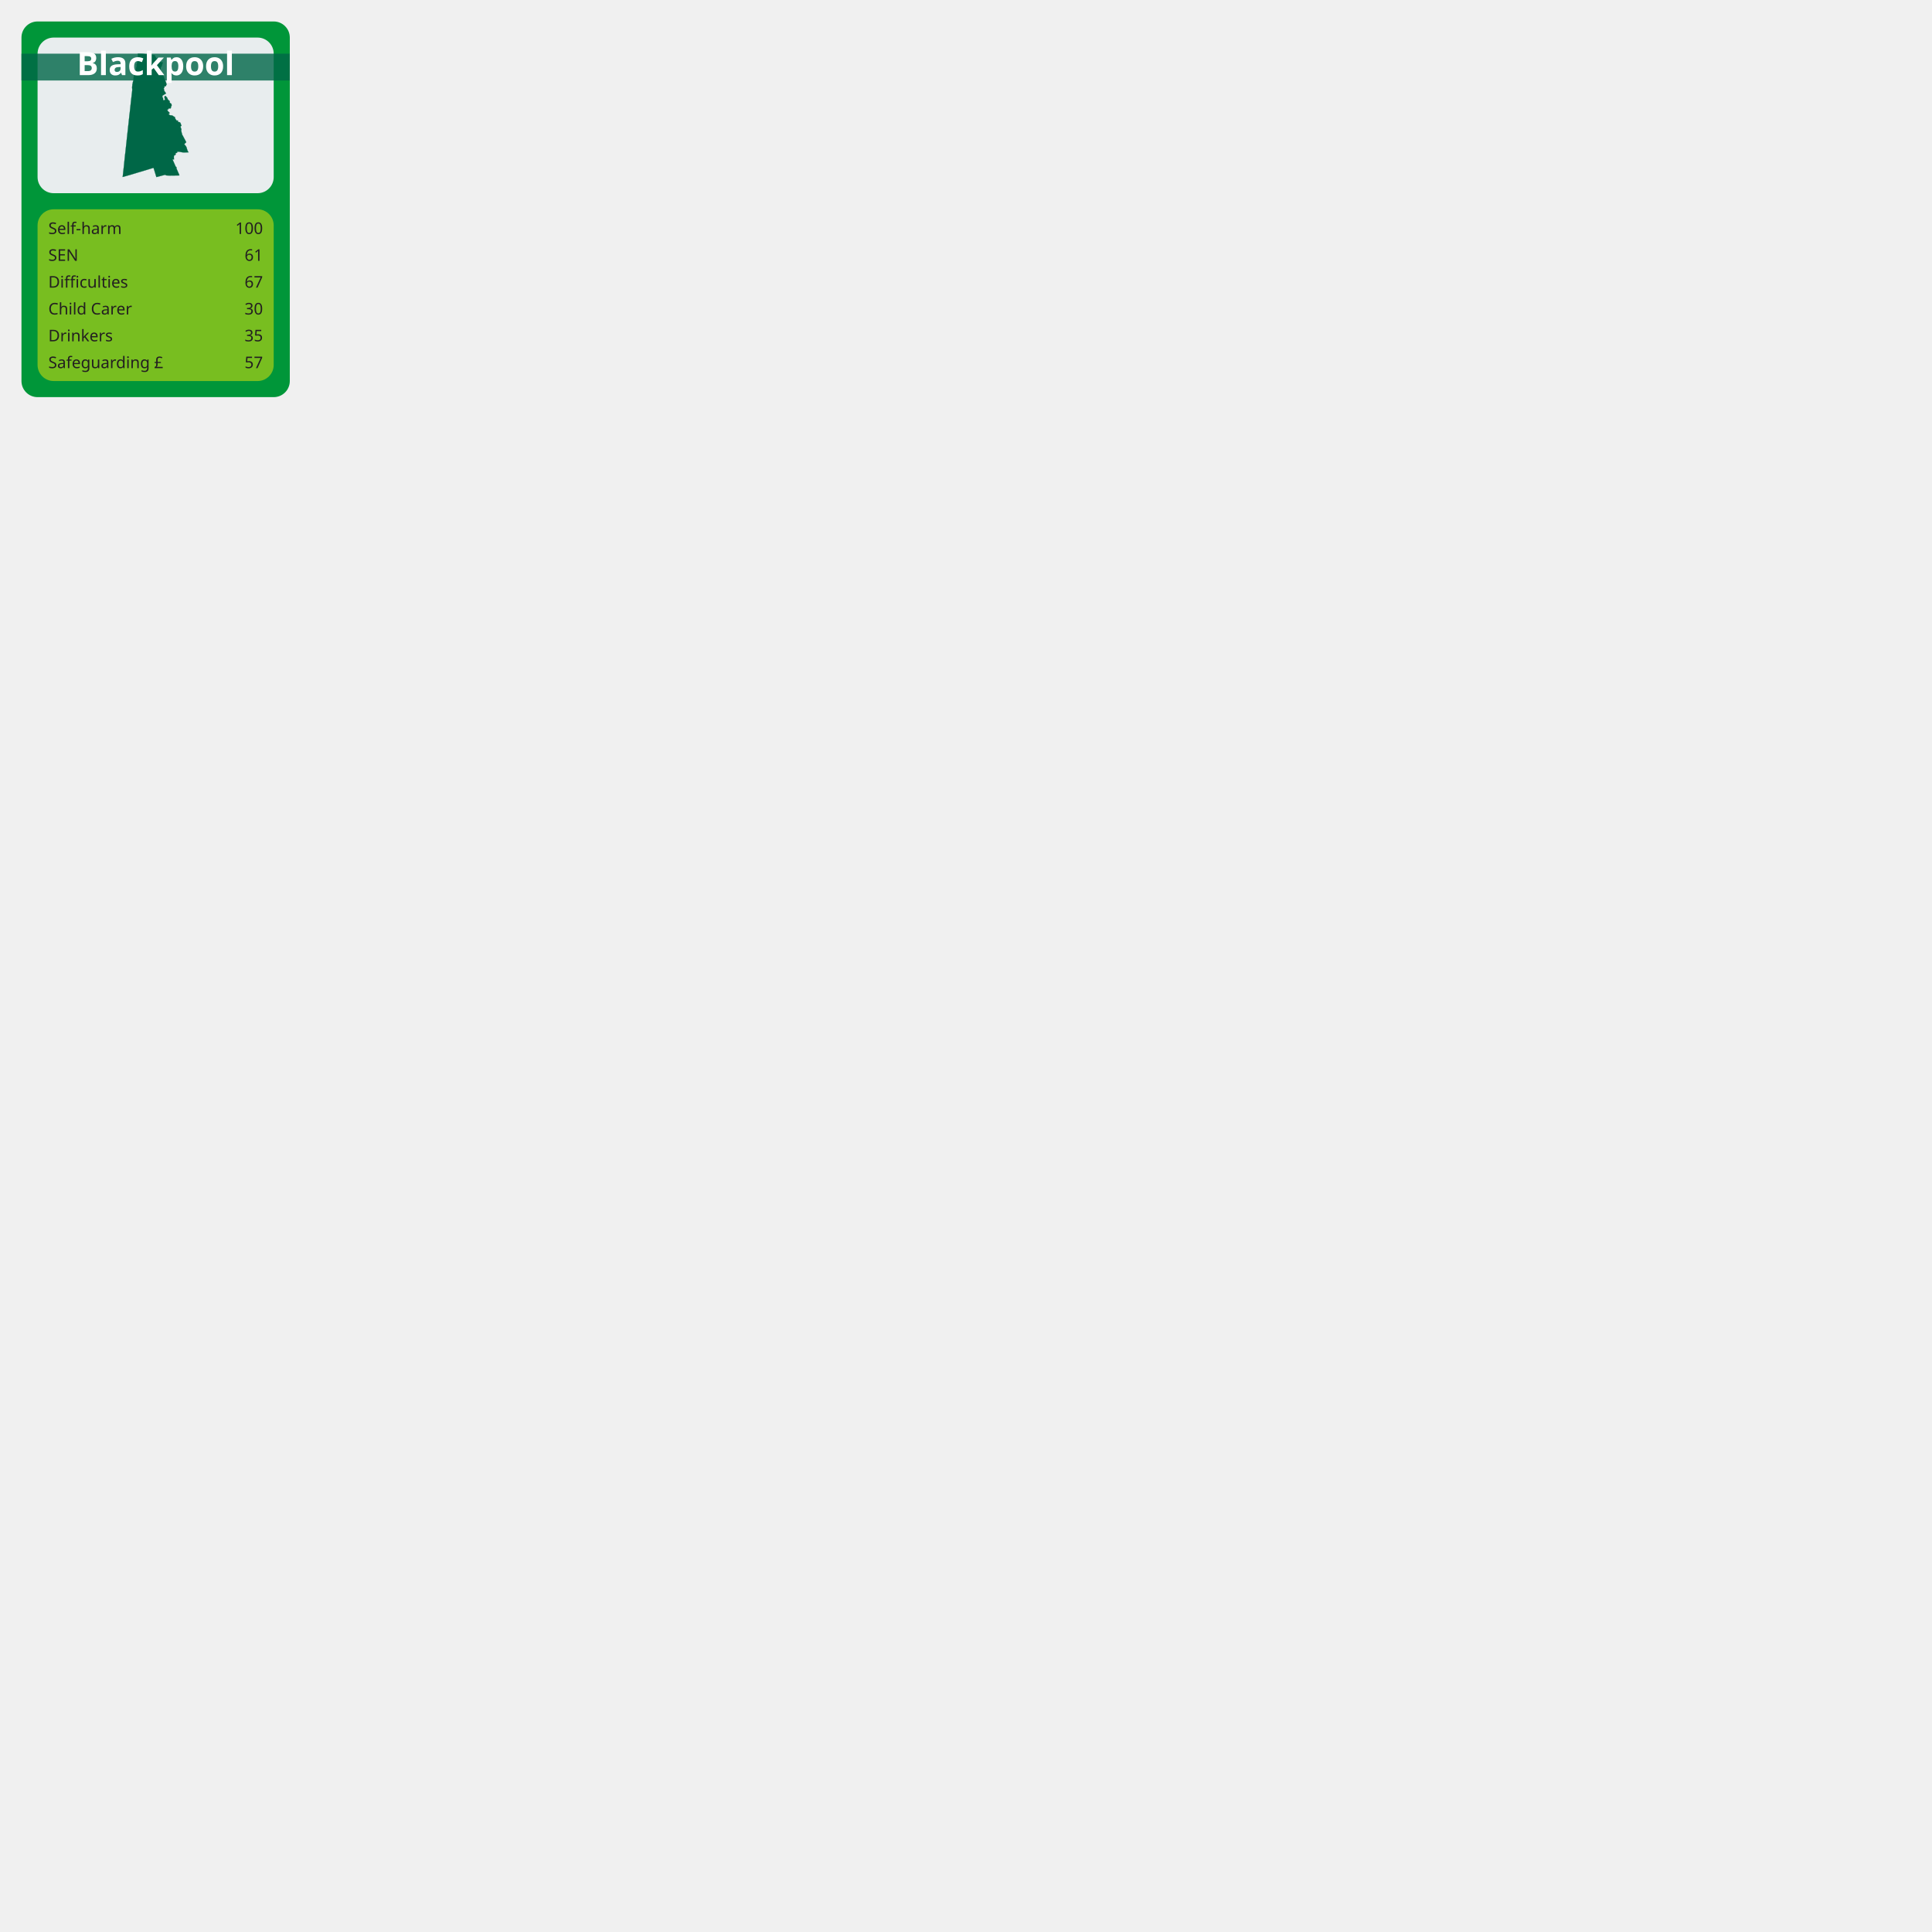
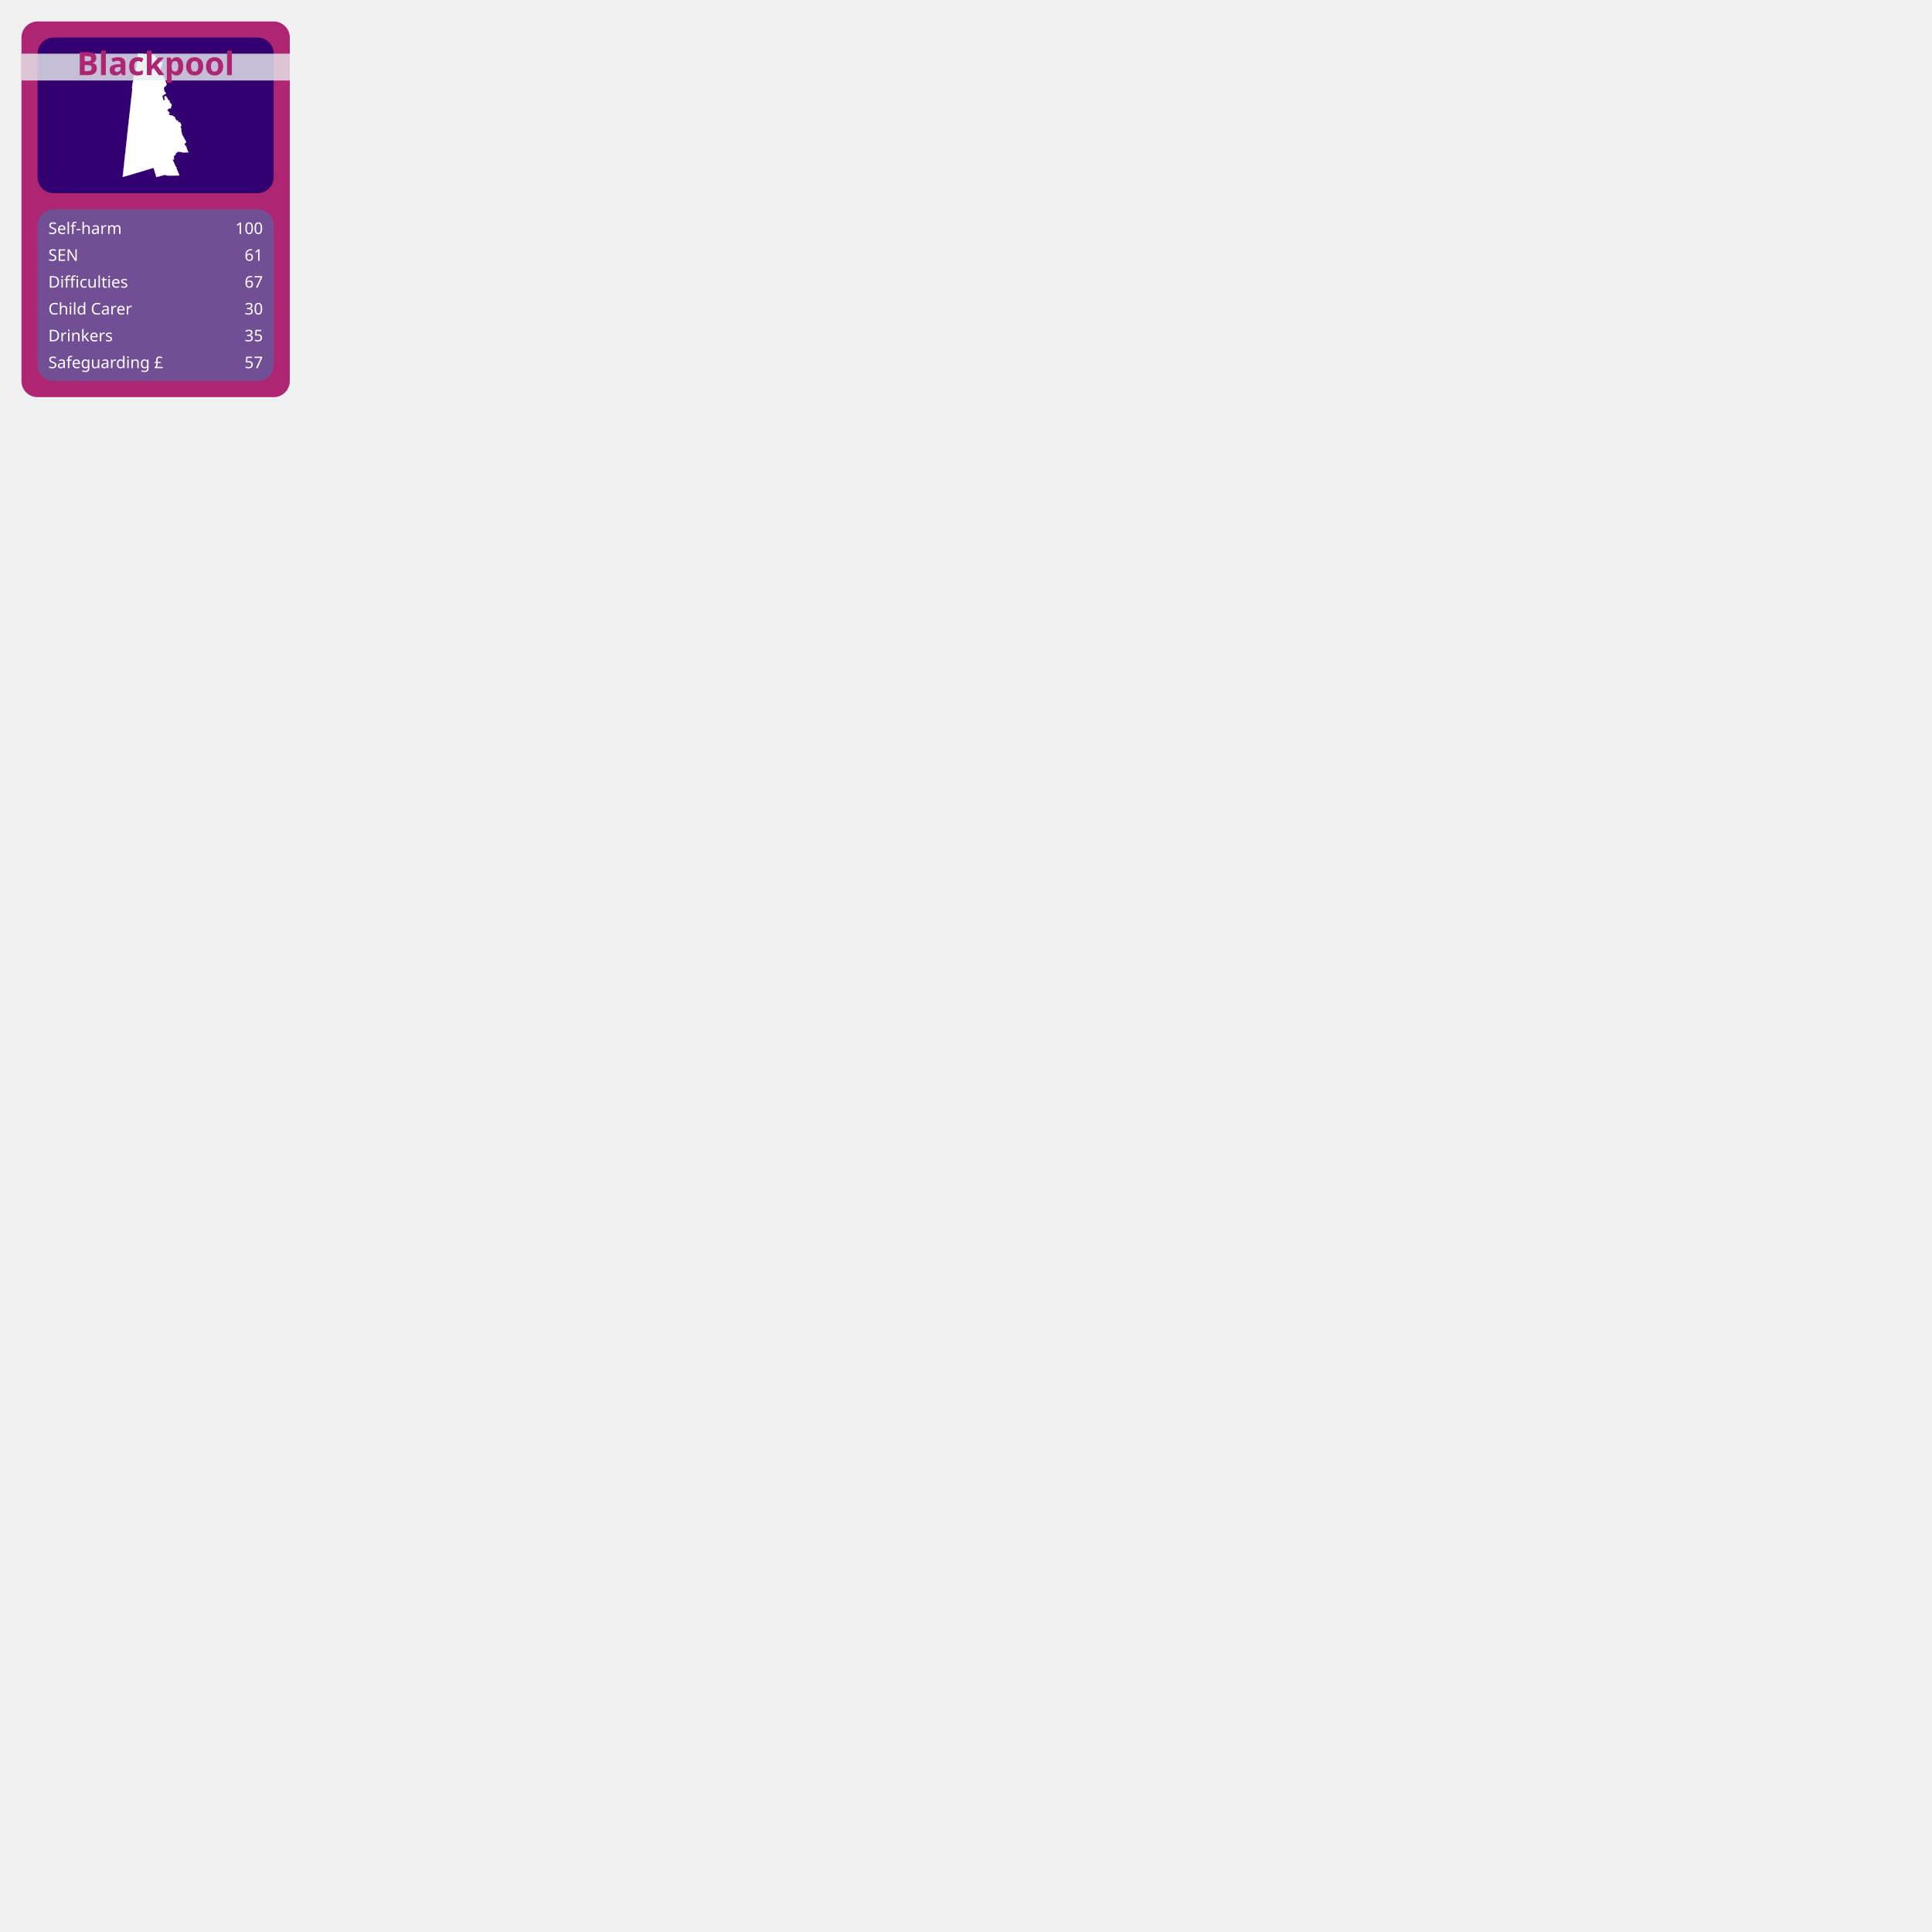
<svg xmlns="http://www.w3.org/2000/svg" height="1800" version="1.1" width="1800">
  <defs>
    <style type="text/css">@font-face {font-family: 'Frutiger';font-style: normal;font-weight: normal;src: local('Frutiger'), url('../fonts/Frutiger.woff') format('woff');}@font-face {font-family: 'Frutiger Bold';font-style: normal;font-weight: normal;src: local('Frutiger Bold'), url('../fonts/Frutiger_bold.woff') format('woff');}        </style>
  </defs>
-   <rect x="20" y="20" width="250" height="350" rx="15" fill="#009639" />
-   <rect x="35" y="35" width="220" height="145" rx="15" fill="#E8EDEE" />
+   <rect x="20" y="20" width="250" height="350" rx="15" fill="#AE2573" />
+   <rect x="35" y="35" width="220" height="145" rx="15" fill="#330072" />
  <svg height="115" version="1.1" viewBox="-342465 -7146691 10360 19388" width="220" x="35" y="50">
-     <polygon fill="#006747" points=" -336238,-7143569 -336226,-7143567 -336210,-7143569 -336206,-7143569 -336200,-7143567 -336196,-7143565 -336191,-7143560 -336182,-7143538 -336178,-7143523 -336178,-7143519 -336175,-7143498 -336131,-7143343 -336040,-7143121 -335959,-7142914 -335866,-7142685 -335758,-7142433 -335650,-7142166 -335633,-7142098 -335580,-7141932 -335572,-7141935 -335567,-7141927 -335551,-7141906 -335518,-7141859 -335555,-7141838 -335598,-7141834 -335637,-7141787 -335624,-7141740 -335633,-7141691 -335645,-7141626 -335653,-7141614 -335672,-7141613 -335678,-7141612 -335771,-7141574 -335818,-7141555 -335856,-7141530 -335865,-7141521 -335870,-7141516 -335900,-7141508 -335964,-7141472 -335962,-7141470 -335949,-7141448 -335948,-7141448 -335924,-7141406 -335892,-7141350 -335937,-7141310 -335948,-7141306 -335955,-7141302 -335969,-7141294 -336012,-7141246 -336032,-7141237 -336001,-7141198 -335998,-7141186 -335973,-7141097 -335941,-7140893 -335922,-7140848 -335900,-7140807 -335782,-7140637 -335734,-7140579 -335715,-7140557 -335660,-7140449 -335653,-7140435 -335655,-7140434 -335783,-7140358 -335885,-7140296 -336063,-7140189 -336202,-7140086 -336236,-7140057 -336244,-7140050 -336224,-7139989 -336201,-7139862 -336193,-7139795 -336189,-7139763 -336184,-7139725 -336140,-7139717 -336113,-7139712 -336111,-7139624 -336111,-7139534 -336105,-7139497 -336097,-7139440 -336085,-7139363 -336007,-7139375 -335949,-7139383 -335949,-7139389 -335949,-7139392 -335904,-7139393 -335882,-7139394 -335882,-7139396 -335886,-7139425 -335794,-7139443 -335814,-7139497 -335838,-7139565 -335863,-7139649 -335890,-7139784 -335896,-7139866 -335896,-7139933 -335888,-7139984 -335885,-7139985 -335845,-7140001 -335690,-7140046 -335614,-7139926 -335523,-7139806 -335453,-7139746 -335436,-7139728 -335424,-7139645 -335411,-7139594 -335385,-7139546 -335361,-7139493 -335317,-7139450 -335242,-7139382 -335180,-7139328 -335142,-7139298 -335130,-7139288 -335119,-7139278 -335099,-7139258 -335092,-7139246 -335085,-7139229 -335078,-7139211 -335076,-7139202 -335068,-7139162 -335069,-7139117 -335068,-7139080 -335072,-7139060 -335073,-7139043 -335072,-7139026 -335069,-7139009 -335065,-7138995 -335060,-7138985 -335054,-7138977 -335043,-7138966 -334969,-7138916 -334940,-7138902 -334923,-7138892 -334901,-7138878 -334884,-7138865 -334866,-7138848 -334842,-7138825 -334808,-7138788 -334790,-7138744 -334780,-7138619 -334760,-7138573 -334816,-7138464 -334833,-7138414 -334849,-7138363 -334869,-7138318 -334875,-7138287 -334876,-7138227 -334881,-7138216 -334888,-7138183 -334902,-7138161 -334914,-7138148 -334930,-7138125 -334938,-7138097 -334958,-7138089 -334970,-7138086 -334978,-7138085 -334989,-7138083 -335008,-7138079 -335029,-7138079 -335056,-7138079 -335164,-7138124 -335220,-7138070 -335280,-7138003 -335280,-7137997 -335282,-7137970 -335299,-7137944 -335306,-7137933 -335327,-7137925 -335349,-7137916 -335373,-7137914 -335392,-7137914 -335394,-7137913 -335414,-7137912 -335453,-7137896 -335491,-7137876 -335447,-7137842 -335441,-7137837 -335436,-7137826 -335397,-7137742 -335342,-7137657 -335299,-7137590 -335282,-7137574 -335231,-7137553 -335175,-7137493 -335141,-7137456 -335101,-7137395 -335076,-7137355 -335122,-7137312 -335126,-7137317 -335129,-7137322 -335134,-7137318 -335144,-7137307 -335257,-7137194 -335082,-7137055 -335053,-7137042 -335034,-7137033 -335012,-7137025 -334962,-7137013 -334933,-7137009 -334866,-7137011 -334769,-7136991 -334739,-7136988 -334713,-7136986 -334699,-7136984 -334674,-7136976 -334641,-7136965 -334625,-7136953 -334613,-7136944 -334569,-7136912 -334463,-7136836 -334326,-7136770 -334266,-7136740 -334260,-7136716 -334235,-7136615 -334206,-7136502 -334146,-7136414 -334072,-7136294 -334041,-7136265 -333956,-7136151 -333796,-7136215 -333795,-7136214 -333776,-7136070 -333760,-7135950 -333675,-7135948 -333574,-7135948 -333473,-7135906 -333473,-7135890 -333435,-7135853 -333402,-7135854 -333358,-7135717 -333347,-7135700 -333346,-7135698 -333335,-7135686 -333331,-7135675 -333307,-7135597 -333322,-7135586 -333297,-7135537 -333289,-7135505 -333286,-7135497 -333270,-7135462 -333212,-7135367 -333301,-7135318 -333346,-7135279 -333365,-7135242 -333381,-7135197 -333346,-7135101 -333273,-7134916 -333239,-7134803 -333237,-7134759 -333249,-7134711 -333268,-7134671 -333288,-7134665 -333265,-7134573 -333261,-7134563 -333247,-7134530 -333227,-7134442 -333230,-7134436 -333231,-7134435 -333234,-7134429 -333200,-7134289 -333171,-7134209 -333149,-7134106 -333102,-7133916 -333069,-7133903 -332945,-7133668 -332715,-7133236 -332694,-7133199 -332673,-7133163 -332640,-7133101 -332593,-7133009 -332514,-7132857 -332475,-7132781 -332603,-7132667 -332640,-7132632 -332730,-7132531 -332793,-7132456 -332788,-7132451 -332667,-7132329 -332650,-7132308 -332592,-7132240 -332505,-7132121 -332501,-7132116 -332451,-7132018 -332424,-7131954 -332396,-7131842 -332330,-7131632 -332269,-7131450 -332245,-7131402 -332224,-7131359 -332209,-7131334 -332192,-7131309 -332144,-7131248 -332105,-7131201 -332245,-7131196 -332434,-7131186 -332645,-7131178 -332716,-7131175 -332830,-7131173 -332844,-7131172 -332907,-7131175 -332999,-7131185 -333132,-7131201 -333280,-7131228 -333385,-7131251 -333502,-7131272 -333598,-7131282 -333718,-7131293 -333882,-7131301 -333885,-7131288 -333888,-7131270 -333902,-7131147 -334061,-7131078 -334203,-7131003 -334202,-7131001 -334106,-7130876 -334117,-7130866 -334194,-7130808 -334301,-7130696 -334370,-7130745 -334391,-7130737 -334400,-7130698 -334413,-7130559 -334420,-7130456 -334421,-7130395 -334421,-7130393 -334407,-7130173 -334404,-7130099 -334402,-7130073 -334408,-7130073 -334639,-7130106 -334635,-7130094 -334571,-7129949 -334511,-7129804 -334375,-7129496 -334364,-7129472 -334342,-7129421 -334221,-7129150 -334166,-7129014 -334118,-7128907 -334072,-7128919 -333974,-7128758 -334035,-7128716 -334026,-7128696 -333926,-7128456 -333861,-7128317 -333752,-7128057 -333724,-7128002 -333679,-7127898 -333646,-7127815 -333599,-7127707 -333559,-7127617 -333563,-7127614 -333586,-7127596 -333585,-7127595 -333566,-7127565 -333581,-7127564 -333761,-7127561 -334073,-7127556 -334372,-7127551 -334721,-7127548 -335023,-7127542 -335247,-7127547 -335659,-7127573 -335680,-7127579 -335696,-7127595 -335706,-7127611 -335714,-7127625 -335716,-7127628 -335716,-7127649 -335716,-7127686 -335824,-7127658 -336383,-7127514 -336611,-7127451 -336899,-7127374 -337164,-7127303 -337277,-7127667 -337519,-7128459 -337600,-7128724 -337605,-7128741 -337611,-7128761 -337612,-7128762 -337627,-7128758 -338385,-7128526 -338392,-7128524 -338398,-7128522 -338692,-7128431 -338919,-7128363 -339133,-7128298 -339524,-7128180 -340251,-7127969 -340287,-7127956 -340319,-7127943 -340347,-7127935 -340737,-7127819 -341043,-7127724 -341499,-7127593 -342183,-7127398 -342465,-7127320 -342448,-7127431 -342417,-7127714 -342408,-7127789 -342393,-7127909 -342375,-7128128 -342339,-7128417 -342316,-7128648 -342308,-7128700 -342284,-7128891 -342240,-7129329 -342198,-7129764 -342186,-7129880 -342151,-7130195 -342138,-7130322 -342095,-7130747 -342045,-7131142 -342034,-7131241 -342014,-7131414 -342010,-7131462 -341990,-7131657 -341949,-7132022 -341944,-7132061 -341944,-7132062 -341878,-7132672 -341789,-7133511 -341778,-7133599 -341763,-7133707 -341750,-7133876 -341717,-7134161 -341686,-7134463 -341680,-7134498 -341661,-7134624 -341587,-7135367 -341535,-7135783 -341512,-7136039 -341482,-7136312 -341448,-7136602 -341416,-7136938 -341394,-7137154 -341356,-7137400 -341315,-7137772 -341307,-7137840 -341295,-7137964 -341261,-7138304 -341235,-7138533 -341208,-7138769 -341189,-7138938 -341171,-7139126 -341139,-7139402 -341109,-7139653 -341094,-7139811 -341064,-7140015 -341054,-7140126 -341042,-7140257 -341020,-7140452 -340989,-7140684 -340968,-7140891 -340957,-7141007 -340969,-7141162 -340977,-7141319 -340982,-7141362 -340983,-7141386 -340984,-7141414 -340983,-7141442 -340981,-7141466 -340975,-7141513 -340968,-7141549 -340947,-7141710 -340947,-7141819 -340944,-7141846 -340941,-7141864 -340935,-7141888 -340927,-7141912 -340912,-7141946 -340888,-7142053 -340889,-7142089 -340870,-7142176 -340829,-7142343 -340801,-7142412 -340769,-7142533 -340761,-7142646 -340768,-7142762 -340767,-7142777 -340765,-7142784 -340762,-7142794 -340762,-7142794 -340757,-7142804 -340740,-7142828 -340730,-7142848 -340727,-7142861 -340745,-7142903 -340747,-7142912 -340749,-7142926 -340747,-7142939 -340745,-7142949 -340741,-7142959 -340740,-7142984 -340712,-7143123 -340710,-7143140 -340705,-7143174 -340691,-7143229 -340670,-7143286 -340642,-7143356 -340635,-7143378 -340630,-7143400 -340625,-7143432 -340620,-7143455 -340608,-7143513 -340601,-7143591 -340596,-7143611 -340592,-7143623 -340586,-7143635 -340580,-7143643 -340568,-7143658 -340540,-7143692 -340521,-7143724 -340513,-7143741 -340501,-7143770 -340488,-7143813 -340486,-7143830 -340481,-7143846 -340476,-7143860 -340471,-7143870 -340456,-7143895 -340452,-7143903 -340447,-7143918 -340437,-7143979 -340436,-7144008 -340428,-7144086 -340391,-7144225 -340370,-7144310 -340325,-7144531 -340325,-7144546 -340323,-7144560 -340319,-7144577 -340313,-7144592 -340305,-7144607 -340293,-7144624 -340284,-7144639 -340274,-7144655 -340258,-7144686 -340254,-7144711 -340251,-7144750 -340263,-7144800 -340279,-7144870 -340285,-7144912 -340291,-7144930 -340293,-7144940 -340294,-7144949 -340293,-7144959 -340291,-7144970 -340287,-7144983 -340280,-7145001 -340271,-7145019 -340265,-7145030 -340230,-7145079 -340223,-7145094 -340216,-7145116 -340211,-7145137 -340210,-7145169 -340203,-7145228 -340190,-7145271 -340160,-7145417 -340152,-7145450 -340130,-7145534 -340113,-7145571 -340107,-7145606 -340100,-7145661 -340089,-7145689 -340076,-7145824 -340051,-7145949 -340048,-7145960 -340042,-7145974 -340034,-7145987 -340025,-7145999 -340014,-7146010 -340002,-7146018 -339996,-7146022 -339958,-7146039 -339945,-7146050 -339964,-7146067 -339987,-7146084 -340006,-7146114 -340014,-7146135 -340022,-7146157 -340040,-7146264 -340054,-7146308 -340073,-7146380 -340079,-7146458 -340080,-7146519 -340081,-7146560 -340081,-7146638 -340079,-7146691 -339626,-7146672 -339296,-7146656 -339006,-7146627 -338731,-7146599 -338160,-7146543 -338060,-7146533 -337834,-7146509 -337448,-7146466 -337445,-7146465 -337435,-7146448 -337328,-7146258 -337278,-7146156 -337110,-7145845 -337035,-7145707 -336979,-7145605 -336992,-7145596 -336944,-7145519 -336951,-7145505 -336952,-7145430 -336579,-7145374 -336157,-7145309 -336157,-7145309 -336248,-7145031 -336319,-7144790 -336343,-7144725 -336398,-7144642 -336465,-7144557 -336473,-7144545 -336481,-7144533 -336488,-7144517 -336493,-7144502 -336496,-7144489 -336499,-7144465 -336504,-7144419 -336508,-7144313 -336503,-7144232 -336503,-7144228 -336500,-7144200 -336494,-7144130 -336476,-7144011 -336476,-7144010 -336468,-7143975 -336462,-7143951 -336445,-7143905 -336423,-7143855 -336408,-7143826 -336393,-7143798 -336376,-7143771 -336255,-7143580 -336248,-7143573 -336238,-7143569" stroke="#006747" stroke-width="29" />
+     <polygon fill="white" points=" -336238,-7143569 -336226,-7143567 -336210,-7143569 -336206,-7143569 -336200,-7143567 -336196,-7143565 -336191,-7143560 -336182,-7143538 -336178,-7143523 -336178,-7143519 -336175,-7143498 -336131,-7143343 -336040,-7143121 -335959,-7142914 -335866,-7142685 -335758,-7142433 -335650,-7142166 -335633,-7142098 -335580,-7141932 -335572,-7141935 -335567,-7141927 -335551,-7141906 -335518,-7141859 -335555,-7141838 -335598,-7141834 -335637,-7141787 -335624,-7141740 -335633,-7141691 -335645,-7141626 -335653,-7141614 -335672,-7141613 -335678,-7141612 -335771,-7141574 -335818,-7141555 -335856,-7141530 -335865,-7141521 -335870,-7141516 -335900,-7141508 -335964,-7141472 -335962,-7141470 -335949,-7141448 -335948,-7141448 -335924,-7141406 -335892,-7141350 -335937,-7141310 -335948,-7141306 -335955,-7141302 -335969,-7141294 -336012,-7141246 -336032,-7141237 -336001,-7141198 -335998,-7141186 -335973,-7141097 -335941,-7140893 -335922,-7140848 -335900,-7140807 -335782,-7140637 -335734,-7140579 -335715,-7140557 -335660,-7140449 -335653,-7140435 -335655,-7140434 -335783,-7140358 -335885,-7140296 -336063,-7140189 -336202,-7140086 -336236,-7140057 -336244,-7140050 -336224,-7139989 -336201,-7139862 -336193,-7139795 -336189,-7139763 -336184,-7139725 -336140,-7139717 -336113,-7139712 -336111,-7139624 -336111,-7139534 -336105,-7139497 -336097,-7139440 -336085,-7139363 -336007,-7139375 -335949,-7139383 -335949,-7139389 -335949,-7139392 -335904,-7139393 -335882,-7139394 -335882,-7139396 -335886,-7139425 -335794,-7139443 -335814,-7139497 -335838,-7139565 -335863,-7139649 -335890,-7139784 -335896,-7139866 -335896,-7139933 -335888,-7139984 -335885,-7139985 -335845,-7140001 -335690,-7140046 -335614,-7139926 -335523,-7139806 -335453,-7139746 -335436,-7139728 -335424,-7139645 -335411,-7139594 -335385,-7139546 -335361,-7139493 -335317,-7139450 -335242,-7139382 -335180,-7139328 -335142,-7139298 -335130,-7139288 -335119,-7139278 -335099,-7139258 -335092,-7139246 -335085,-7139229 -335078,-7139211 -335076,-7139202 -335068,-7139162 -335069,-7139117 -335068,-7139080 -335072,-7139060 -335073,-7139043 -335072,-7139026 -335069,-7139009 -335065,-7138995 -335060,-7138985 -335054,-7138977 -335043,-7138966 -334969,-7138916 -334940,-7138902 -334923,-7138892 -334901,-7138878 -334884,-7138865 -334866,-7138848 -334842,-7138825 -334808,-7138788 -334790,-7138744 -334780,-7138619 -334760,-7138573 -334816,-7138464 -334833,-7138414 -334849,-7138363 -334869,-7138318 -334875,-7138287 -334876,-7138227 -334881,-7138216 -334888,-7138183 -334902,-7138161 -334914,-7138148 -334930,-7138125 -334938,-7138097 -334958,-7138089 -334970,-7138086 -334978,-7138085 -334989,-7138083 -335008,-7138079 -335029,-7138079 -335056,-7138079 -335164,-7138124 -335220,-7138070 -335280,-7138003 -335280,-7137997 -335282,-7137970 -335299,-7137944 -335306,-7137933 -335327,-7137925 -335349,-7137916 -335373,-7137914 -335392,-7137914 -335394,-7137913 -335414,-7137912 -335453,-7137896 -335491,-7137876 -335447,-7137842 -335441,-7137837 -335436,-7137826 -335397,-7137742 -335342,-7137657 -335299,-7137590 -335282,-7137574 -335231,-7137553 -335175,-7137493 -335141,-7137456 -335101,-7137395 -335076,-7137355 -335122,-7137312 -335126,-7137317 -335129,-7137322 -335134,-7137318 -335144,-7137307 -335257,-7137194 -335082,-7137055 -335053,-7137042 -335034,-7137033 -335012,-7137025 -334962,-7137013 -334933,-7137009 -334866,-7137011 -334769,-7136991 -334739,-7136988 -334713,-7136986 -334699,-7136984 -334674,-7136976 -334641,-7136965 -334625,-7136953 -334613,-7136944 -334569,-7136912 -334463,-7136836 -334326,-7136770 -334266,-7136740 -334260,-7136716 -334235,-7136615 -334206,-7136502 -334146,-7136414 -334072,-7136294 -334041,-7136265 -333956,-7136151 -333796,-7136215 -333795,-7136214 -333776,-7136070 -333760,-7135950 -333675,-7135948 -333574,-7135948 -333473,-7135906 -333473,-7135890 -333435,-7135853 -333402,-7135854 -333358,-7135717 -333347,-7135700 -333346,-7135698 -333335,-7135686 -333331,-7135675 -333307,-7135597 -333322,-7135586 -333297,-7135537 -333289,-7135505 -333286,-7135497 -333270,-7135462 -333212,-7135367 -333301,-7135318 -333346,-7135279 -333365,-7135242 -333381,-7135197 -333346,-7135101 -333273,-7134916 -333239,-7134803 -333237,-7134759 -333249,-7134711 -333268,-7134671 -333288,-7134665 -333265,-7134573 -333261,-7134563 -333247,-7134530 -333227,-7134442 -333230,-7134436 -333231,-7134435 -333234,-7134429 -333200,-7134289 -333171,-7134209 -333149,-7134106 -333102,-7133916 -333069,-7133903 -332945,-7133668 -332715,-7133236 -332694,-7133199 -332673,-7133163 -332640,-7133101 -332593,-7133009 -332514,-7132857 -332475,-7132781 -332603,-7132667 -332640,-7132632 -332730,-7132531 -332793,-7132456 -332788,-7132451 -332667,-7132329 -332650,-7132308 -332592,-7132240 -332505,-7132121 -332501,-7132116 -332451,-7132018 -332424,-7131954 -332396,-7131842 -332330,-7131632 -332269,-7131450 -332245,-7131402 -332224,-7131359 -332209,-7131334 -332192,-7131309 -332144,-7131248 -332105,-7131201 -332245,-7131196 -332434,-7131186 -332645,-7131178 -332716,-7131175 -332830,-7131173 -332844,-7131172 -332907,-7131175 -332999,-7131185 -333132,-7131201 -333280,-7131228 -333385,-7131251 -333502,-7131272 -333598,-7131282 -333718,-7131293 -333882,-7131301 -333885,-7131288 -333888,-7131270 -333902,-7131147 -334061,-7131078 -334203,-7131003 -334202,-7131001 -334106,-7130876 -334117,-7130866 -334194,-7130808 -334301,-7130696 -334370,-7130745 -334391,-7130737 -334400,-7130698 -334413,-7130559 -334420,-7130456 -334421,-7130395 -334421,-7130393 -334407,-7130173 -334404,-7130099 -334402,-7130073 -334408,-7130073 -334639,-7130106 -334635,-7130094 -334571,-7129949 -334511,-7129804 -334375,-7129496 -334364,-7129472 -334342,-7129421 -334221,-7129150 -334166,-7129014 -334118,-7128907 -334072,-7128919 -333974,-7128758 -334035,-7128716 -334026,-7128696 -333926,-7128456 -333861,-7128317 -333752,-7128057 -333724,-7128002 -333679,-7127898 -333646,-7127815 -333599,-7127707 -333559,-7127617 -333563,-7127614 -333586,-7127596 -333585,-7127595 -333566,-7127565 -333581,-7127564 -333761,-7127561 -334073,-7127556 -334372,-7127551 -334721,-7127548 -335023,-7127542 -335247,-7127547 -335659,-7127573 -335680,-7127579 -335696,-7127595 -335706,-7127611 -335714,-7127625 -335716,-7127628 -335716,-7127649 -335716,-7127686 -335824,-7127658 -336383,-7127514 -336611,-7127451 -336899,-7127374 -337164,-7127303 -337277,-7127667 -337519,-7128459 -337600,-7128724 -337605,-7128741 -337611,-7128761 -337612,-7128762 -337627,-7128758 -338385,-7128526 -338392,-7128524 -338398,-7128522 -338692,-7128431 -338919,-7128363 -339133,-7128298 -339524,-7128180 -340251,-7127969 -340287,-7127956 -340319,-7127943 -340347,-7127935 -340737,-7127819 -341043,-7127724 -341499,-7127593 -342183,-7127398 -342465,-7127320 -342448,-7127431 -342417,-7127714 -342408,-7127789 -342393,-7127909 -342375,-7128128 -342339,-7128417 -342316,-7128648 -342308,-7128700 -342284,-7128891 -342240,-7129329 -342198,-7129764 -342186,-7129880 -342151,-7130195 -342138,-7130322 -342095,-7130747 -342045,-7131142 -342034,-7131241 -342014,-7131414 -342010,-7131462 -341990,-7131657 -341949,-7132022 -341944,-7132061 -341944,-7132062 -341878,-7132672 -341789,-7133511 -341778,-7133599 -341763,-7133707 -341750,-7133876 -341717,-7134161 -341686,-7134463 -341680,-7134498 -341661,-7134624 -341587,-7135367 -341535,-7135783 -341512,-7136039 -341482,-7136312 -341448,-7136602 -341416,-7136938 -341394,-7137154 -341356,-7137400 -341315,-7137772 -341307,-7137840 -341295,-7137964 -341261,-7138304 -341235,-7138533 -341208,-7138769 -341189,-7138938 -341171,-7139126 -341139,-7139402 -341109,-7139653 -341094,-7139811 -341064,-7140015 -341054,-7140126 -341042,-7140257 -341020,-7140452 -340989,-7140684 -340968,-7140891 -340957,-7141007 -340969,-7141162 -340977,-7141319 -340982,-7141362 -340983,-7141386 -340984,-7141414 -340983,-7141442 -340981,-7141466 -340975,-7141513 -340968,-7141549 -340947,-7141710 -340947,-7141819 -340944,-7141846 -340941,-7141864 -340935,-7141888 -340927,-7141912 -340912,-7141946 -340888,-7142053 -340889,-7142089 -340870,-7142176 -340829,-7142343 -340801,-7142412 -340769,-7142533 -340761,-7142646 -340768,-7142762 -340767,-7142777 -340765,-7142784 -340762,-7142794 -340762,-7142794 -340757,-7142804 -340740,-7142828 -340730,-7142848 -340727,-7142861 -340745,-7142903 -340747,-7142912 -340749,-7142926 -340747,-7142939 -340745,-7142949 -340741,-7142959 -340740,-7142984 -340712,-7143123 -340710,-7143140 -340705,-7143174 -340691,-7143229 -340670,-7143286 -340642,-7143356 -340635,-7143378 -340630,-7143400 -340625,-7143432 -340620,-7143455 -340608,-7143513 -340601,-7143591 -340596,-7143611 -340592,-7143623 -340586,-7143635 -340580,-7143643 -340568,-7143658 -340540,-7143692 -340521,-7143724 -340513,-7143741 -340501,-7143770 -340488,-7143813 -340486,-7143830 -340481,-7143846 -340476,-7143860 -340471,-7143870 -340456,-7143895 -340452,-7143903 -340447,-7143918 -340437,-7143979 -340436,-7144008 -340428,-7144086 -340391,-7144225 -340370,-7144310 -340325,-7144531 -340325,-7144546 -340323,-7144560 -340319,-7144577 -340313,-7144592 -340305,-7144607 -340293,-7144624 -340284,-7144639 -340274,-7144655 -340258,-7144686 -340254,-7144711 -340251,-7144750 -340263,-7144800 -340279,-7144870 -340285,-7144912 -340291,-7144930 -340293,-7144940 -340294,-7144949 -340293,-7144959 -340291,-7144970 -340287,-7144983 -340280,-7145001 -340271,-7145019 -340265,-7145030 -340230,-7145079 -340223,-7145094 -340216,-7145116 -340211,-7145137 -340210,-7145169 -340203,-7145228 -340190,-7145271 -340160,-7145417 -340152,-7145450 -340130,-7145534 -340113,-7145571 -340107,-7145606 -340100,-7145661 -340089,-7145689 -340076,-7145824 -340051,-7145949 -340048,-7145960 -340042,-7145974 -340034,-7145987 -340025,-7145999 -340014,-7146010 -340002,-7146018 -339996,-7146022 -339958,-7146039 -339945,-7146050 -339964,-7146067 -339987,-7146084 -340006,-7146114 -340014,-7146135 -340022,-7146157 -340040,-7146264 -340054,-7146308 -340073,-7146380 -340079,-7146458 -340080,-7146519 -340081,-7146560 -340081,-7146638 -340079,-7146691 -339626,-7146672 -339296,-7146656 -339006,-7146627 -338731,-7146599 -338160,-7146543 -338060,-7146533 -337834,-7146509 -337448,-7146466 -337445,-7146465 -337435,-7146448 -337328,-7146258 -337278,-7146156 -337110,-7145845 -337035,-7145707 -336979,-7145605 -336992,-7145596 -336944,-7145519 -336951,-7145505 -336952,-7145430 -336579,-7145374 -336157,-7145309 -336157,-7145309 -336248,-7145031 -336319,-7144790 -336343,-7144725 -336398,-7144642 -336465,-7144557 -336473,-7144545 -336481,-7144533 -336488,-7144517 -336493,-7144502 -336496,-7144489 -336499,-7144465 -336504,-7144419 -336508,-7144313 -336503,-7144232 -336503,-7144228 -336500,-7144200 -336494,-7144130 -336476,-7144011 -336476,-7144010 -336468,-7143975 -336462,-7143951 -336445,-7143905 -336423,-7143855 -336408,-7143826 -336393,-7143798 -336376,-7143771 -336255,-7143580 -336248,-7143573 -336238,-7143569" stroke="white" stroke-width="29" />
  </svg>
-   <rect x="20" y="50" width="250" height="25" rx="0" fill="#006747" fill-opacity="0.8" />
-   <text x="145" y="70" text-anchor="middle" font-family="Frutiger" font-weight="bold" font-size="30" fill="white">Blackpool</text>
-   <rect x="35" y="195" width="220" height="160" rx="15" fill="#78BE20" />
-   <g font-family="Frutiger" font-size="15" fill="#231F20">
+   <rect x="20" y="50" width="250" height="25" rx="0" fill="#E8EDEE" fill-opacity="0.8" />
+   <text x="145" y="70" text-anchor="middle" font-family="Frutiger" font-weight="bold" font-size="30" fill="#AE2573">Blackpool</text>
+   <rect x="35" y="195" width="220" height="160" rx="15" fill="#724F95" />
+   <g font-family="Frutiger" font-size="15" fill="white">
    <g>
      <text x="45" y="218">Self-harm</text>
      <text x="245" y="218" text-anchor="end">100</text>
    </g>
    <g>
      <text x="45" y="243">SEN</text>
      <text x="245" y="243" text-anchor="end">61</text>
    </g>
    <g>
      <text x="45" y="268">Difficulties</text>
      <text x="245" y="268" text-anchor="end">67</text>
    </g>
    <g>
      <text x="45" y="293">Child Carer</text>
      <text x="245" y="293" text-anchor="end">30</text>
    </g>
    <g>
      <text x="45" y="318">Drinkers</text>
      <text x="245" y="318" text-anchor="end">35</text>
    </g>
    <g>
      <text x="45" y="343">Safeguarding £</text>
      <text x="245" y="343" text-anchor="end">57</text>
    </g>
  </g>
</svg>
